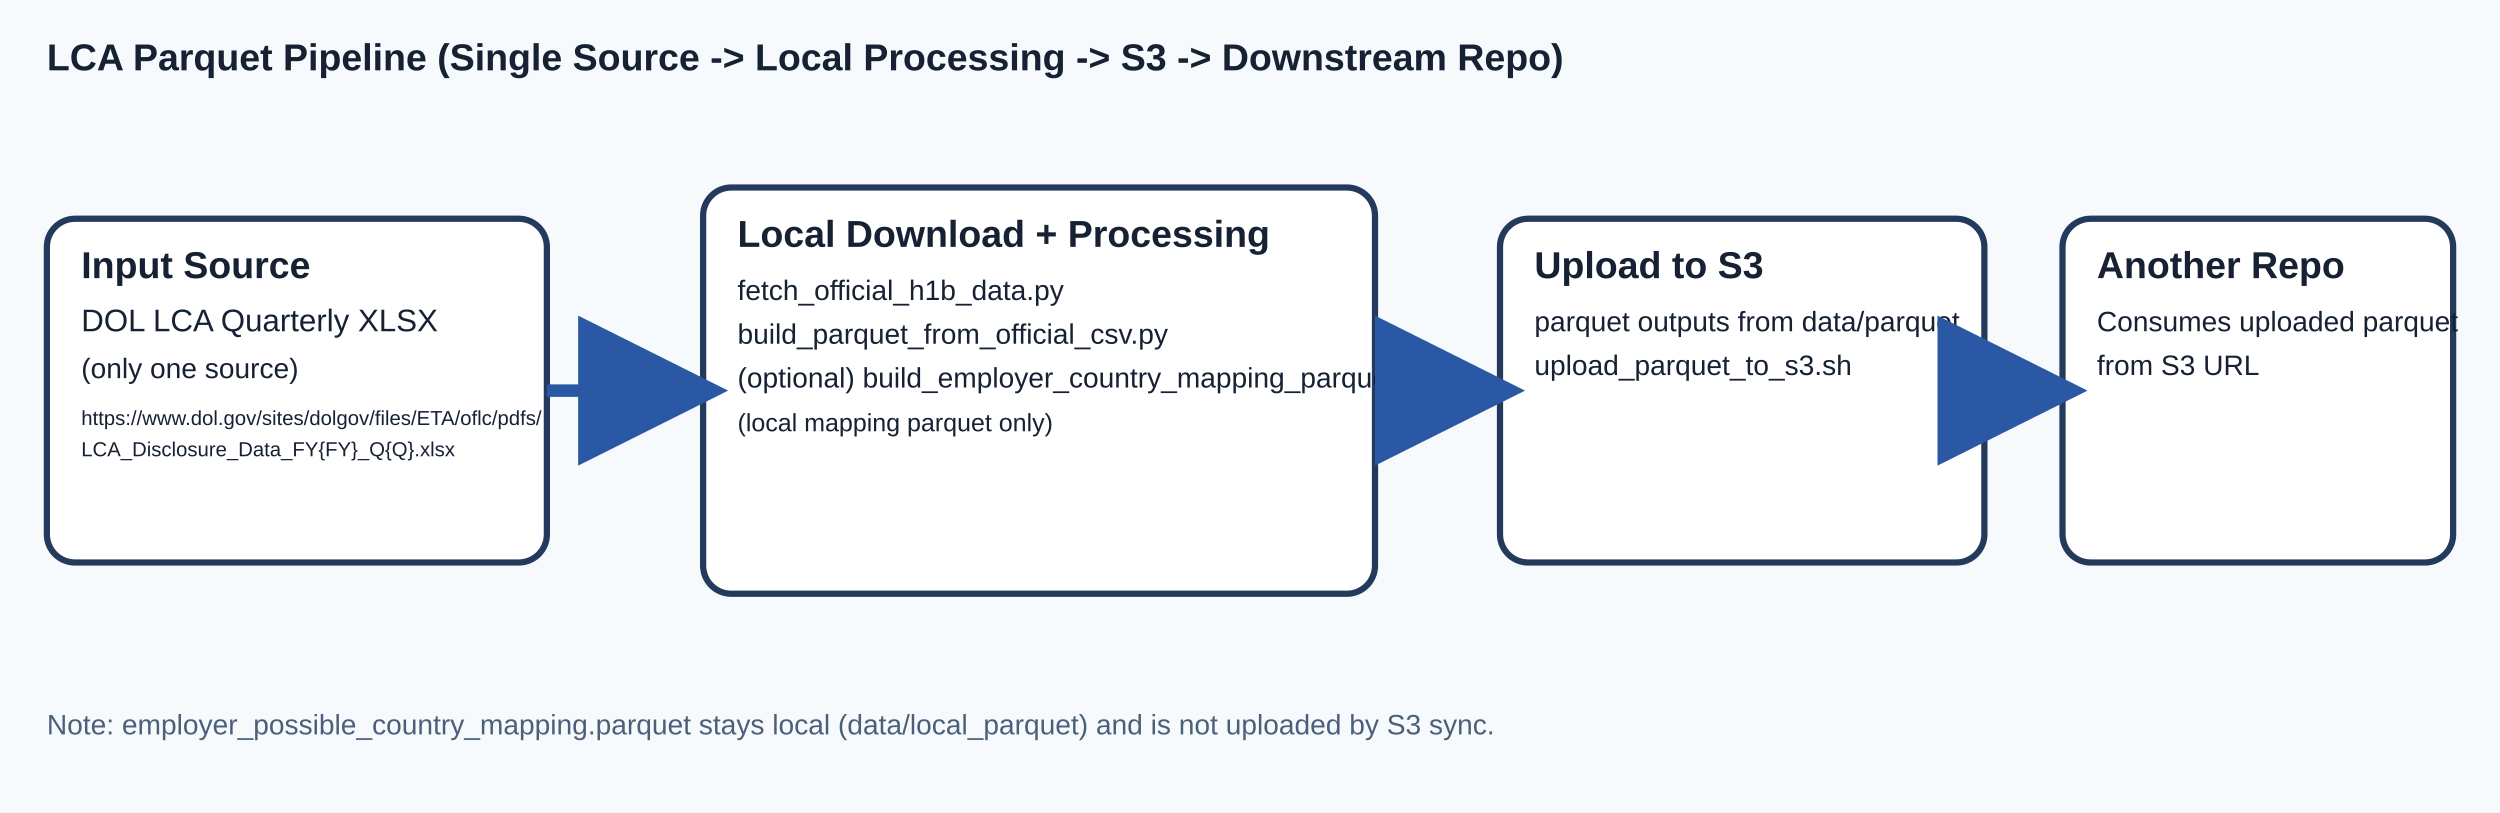
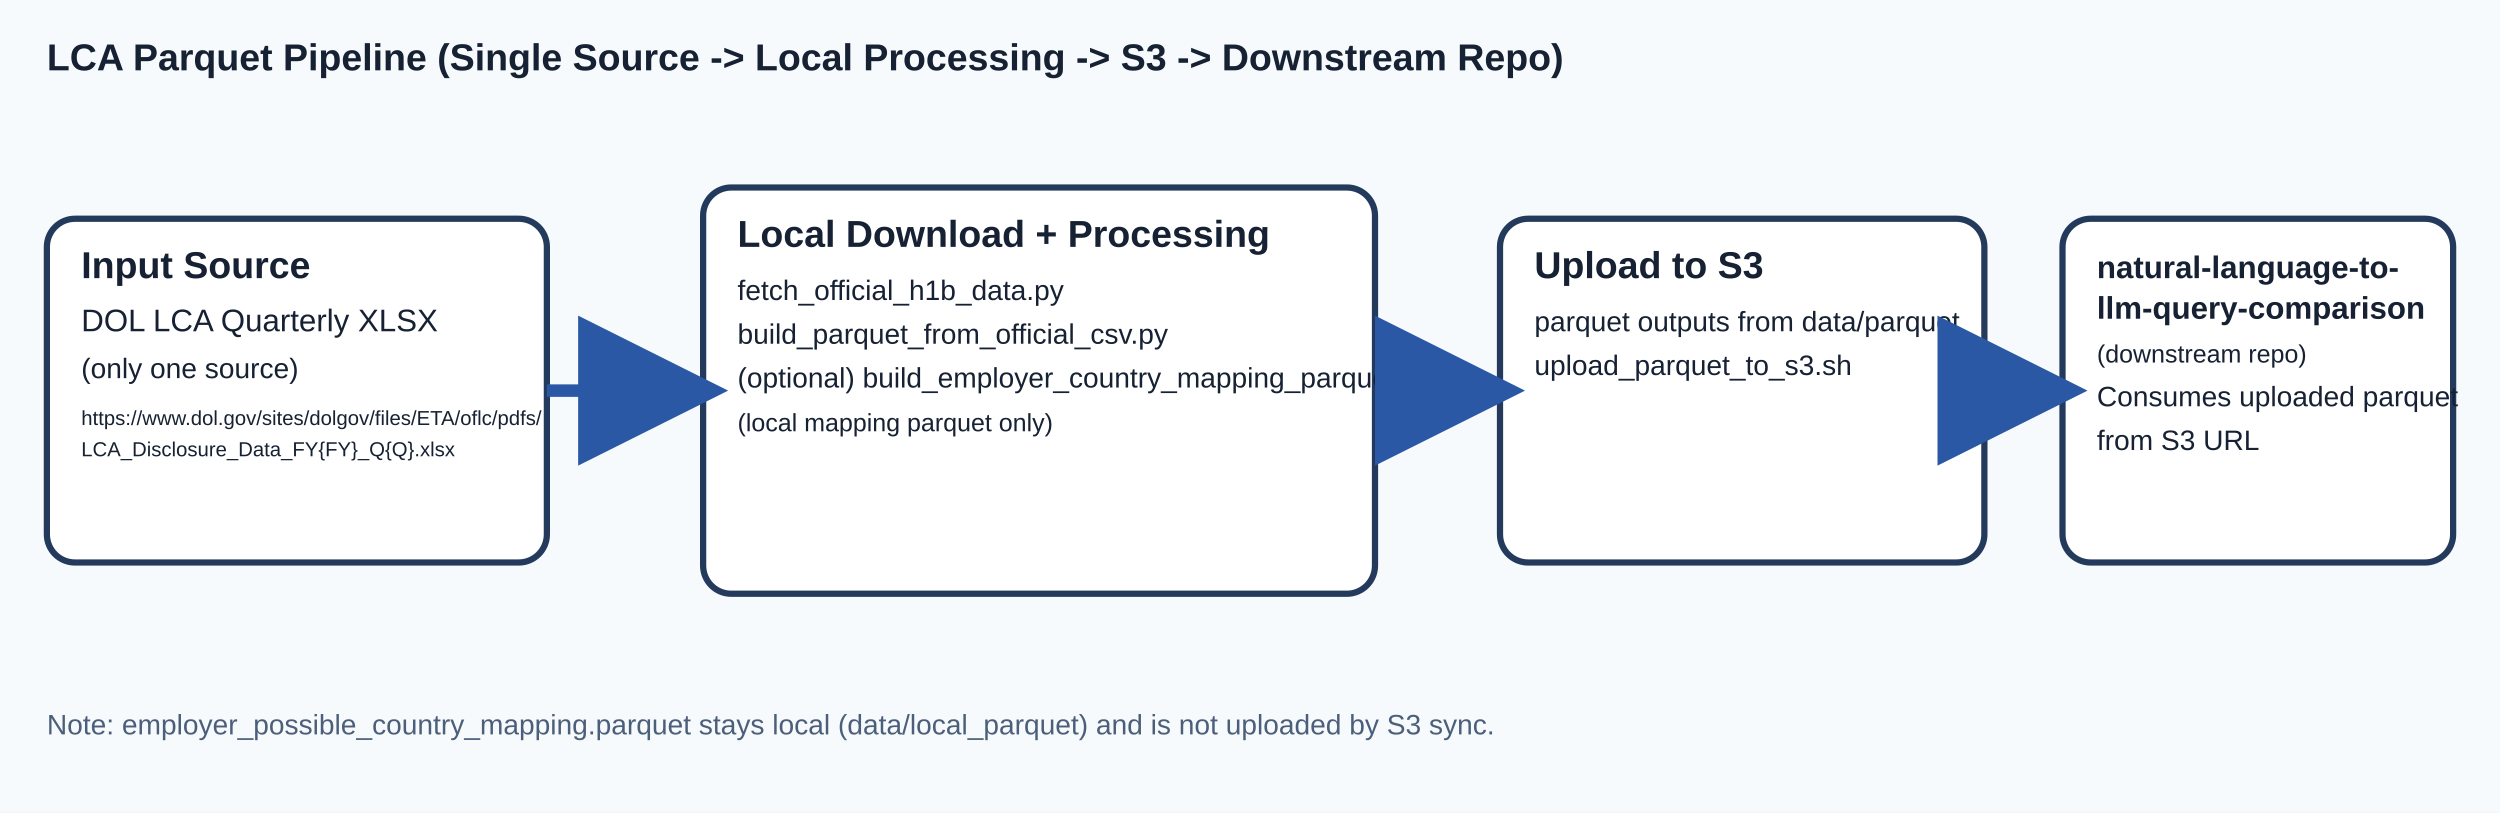
<svg xmlns="http://www.w3.org/2000/svg" width="1600" height="520" viewBox="0 0 1600 520">
  <rect width="1600" height="520" fill="#f7fafc" />
  <text x="30" y="45" font-size="24" font-family="Arial, Helvetica, sans-serif" fill="#162133" font-weight="bold">
    LCA Parquet Pipeline (Single Source -&gt; Local Processing -&gt; S3 -&gt; Downstream Repo)
  </text>
  <defs>
    <marker id="arrow" markerWidth="12" markerHeight="12" refX="10" refY="6" orient="auto" markerUnits="strokeWidth">
      <path d="M 0 0 L 12 6 L 0 12 z" fill="#2a58a5" />
    </marker>
  </defs>
  <rect x="30" y="140" rx="18" ry="18" width="320" height="220" fill="#ffffff" stroke="#243a5c" stroke-width="4" />
  <text x="52" y="178" font-size="24" font-family="Arial, Helvetica, sans-serif" fill="#162133" font-weight="bold">Input Source</text>
  <text x="52" y="212" font-size="20" font-family="Arial, Helvetica, sans-serif" fill="#162133">DOL LCA Quarterly XLSX</text>
  <text x="52" y="242" font-size="18" font-family="Arial, Helvetica, sans-serif" fill="#162133">(only one source)</text>
  <text x="52" y="272" font-size="13" font-family="Arial, Helvetica, sans-serif" fill="#162133">https://www.dol.gov/sites/dolgov/files/ETA/oflc/pdfs/</text>
  <text x="52" y="292" font-size="13" font-family="Arial, Helvetica, sans-serif" fill="#162133">LCA_Disclosure_Data_FY{FY}_Q{Q}.xlsx</text>
  <rect x="450" y="120" rx="18" ry="18" width="430" height="260" fill="#ffffff" stroke="#243a5c" stroke-width="4" />
  <text x="472" y="158" font-size="24" font-family="Arial, Helvetica, sans-serif" fill="#162133" font-weight="bold">Local Download + Processing</text>
  <text x="472" y="192" font-size="18" font-family="Arial, Helvetica, sans-serif" fill="#162133">fetch_official_h1b_data.py</text>
  <text x="472" y="220" font-size="18" font-family="Arial, Helvetica, sans-serif" fill="#162133">build_parquet_from_official_csv.py</text>
  <text x="472" y="248" font-size="18" font-family="Arial, Helvetica, sans-serif" fill="#162133">(optional) build_employer_country_mapping_parquet.py</text>
  <text x="472" y="276" font-size="16" font-family="Arial, Helvetica, sans-serif" fill="#162133">(local mapping parquet only)</text>
  <rect x="960" y="140" rx="18" ry="18" width="310" height="220" fill="#ffffff" stroke="#243a5c" stroke-width="4" />
  <text x="982" y="178" font-size="24" font-family="Arial, Helvetica, sans-serif" fill="#162133" font-weight="bold">Upload to S3</text>
  <text x="982" y="212" font-size="18" font-family="Arial, Helvetica, sans-serif" fill="#162133">parquet outputs from data/parquet</text>
  <text x="982" y="240" font-size="18" font-family="Arial, Helvetica, sans-serif" fill="#162133">upload_parquet_to_s3.sh</text>
  <rect x="1320" y="140" rx="18" ry="18" width="250" height="220" fill="#ffffff" stroke="#243a5c" stroke-width="4" />
-   <text x="1342" y="178" font-size="24" font-family="Arial, Helvetica, sans-serif" fill="#162133" font-weight="bold">Another Repo</text>
-   <text x="1342" y="212" font-size="18" font-family="Arial, Helvetica, sans-serif" fill="#162133">Consumes uploaded parquet</text>
-   <text x="1342" y="240" font-size="18" font-family="Arial, Helvetica, sans-serif" fill="#162133">from S3 URL</text>
+   <text x="1342" y="178" font-size="20" font-family="Arial, Helvetica, sans-serif" fill="#162133" font-weight="bold">natural-language-to-</text>
+   <text x="1342" y="204" font-size="20" font-family="Arial, Helvetica, sans-serif" fill="#162133" font-weight="bold">llm-query-comparison</text>
+   <text x="1342" y="232" font-size="16" font-family="Arial, Helvetica, sans-serif" fill="#162133">(downstream repo)</text>
+   <text x="1342" y="260" font-size="18" font-family="Arial, Helvetica, sans-serif" fill="#162133">Consumes uploaded parquet</text>
+   <text x="1342" y="288" font-size="18" font-family="Arial, Helvetica, sans-serif" fill="#162133">from S3 URL</text>
  <line x1="350" y1="250" x2="450" y2="250" stroke="#2a58a5" stroke-width="8" marker-end="url(#arrow)" />
  <line x1="880" y1="250" x2="960" y2="250" stroke="#2a58a5" stroke-width="8" marker-end="url(#arrow)" />
  <line x1="1270" y1="250" x2="1320" y2="250" stroke="#2a58a5" stroke-width="8" marker-end="url(#arrow)" />
  <text x="30" y="470" font-size="18" font-family="Arial, Helvetica, sans-serif" fill="#4c5f7a">
    Note: employer_possible_country_mapping.parquet stays local (data/local_parquet) and is not uploaded by S3 sync.
  </text>
</svg>
